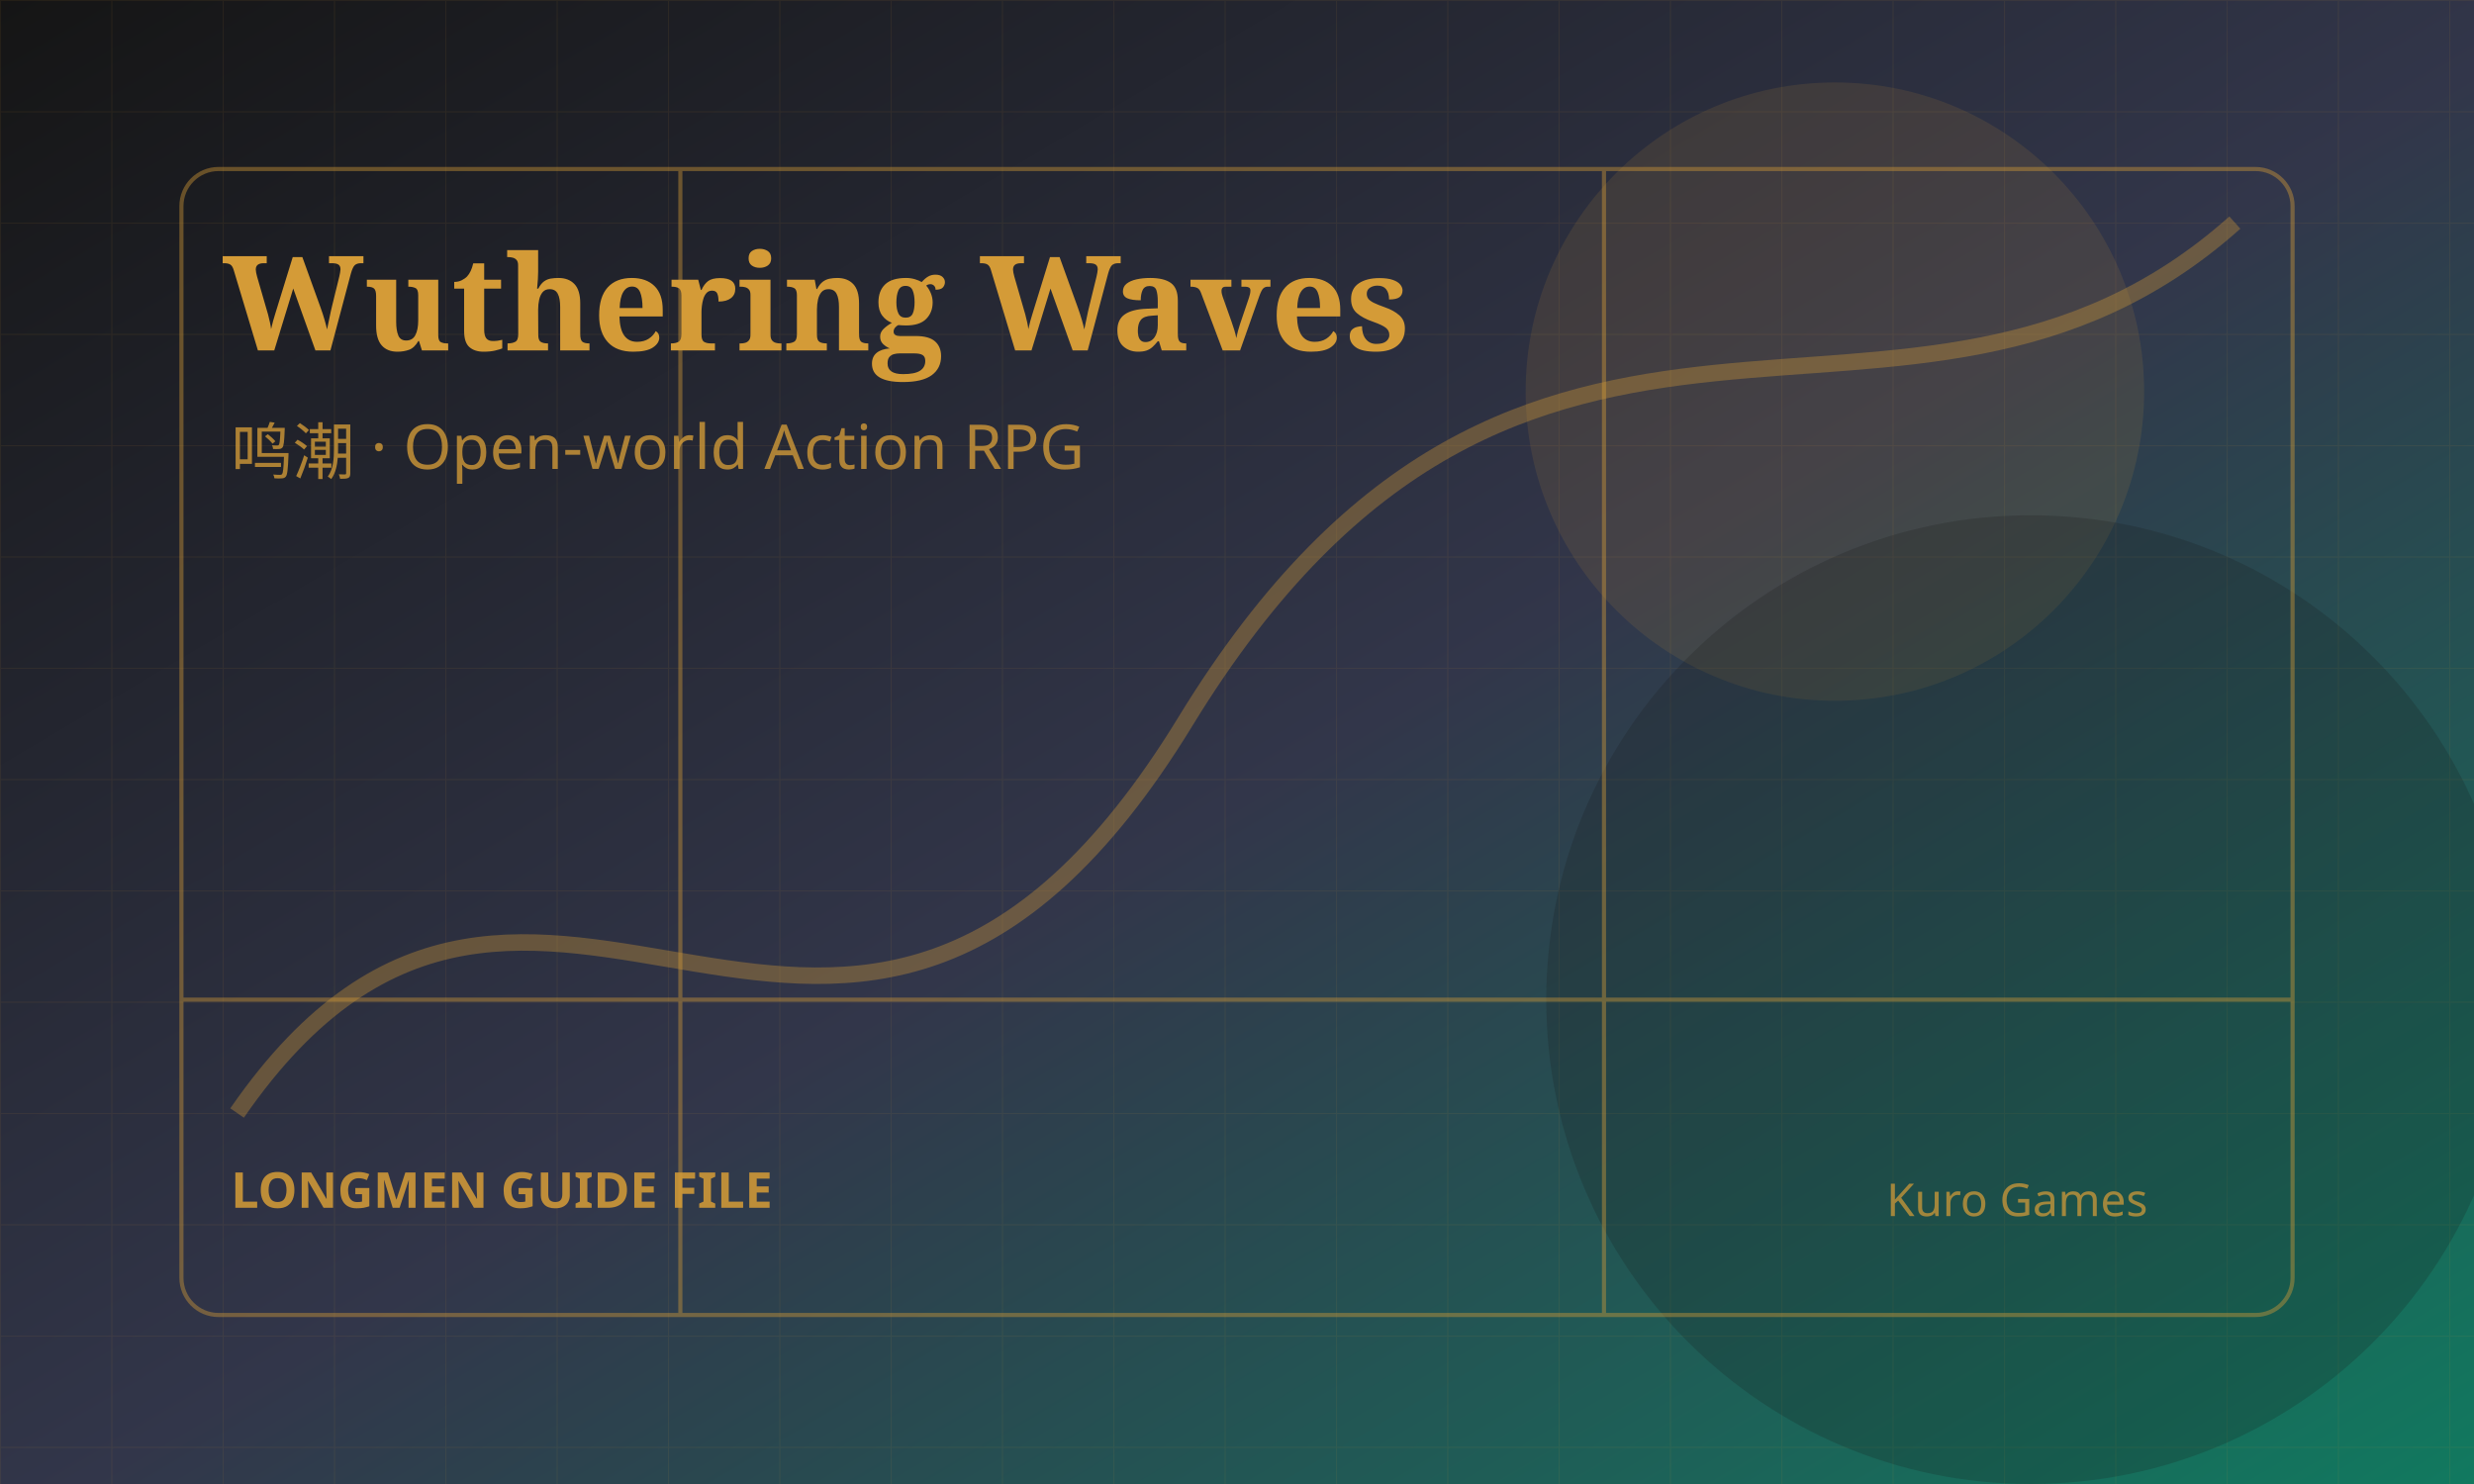
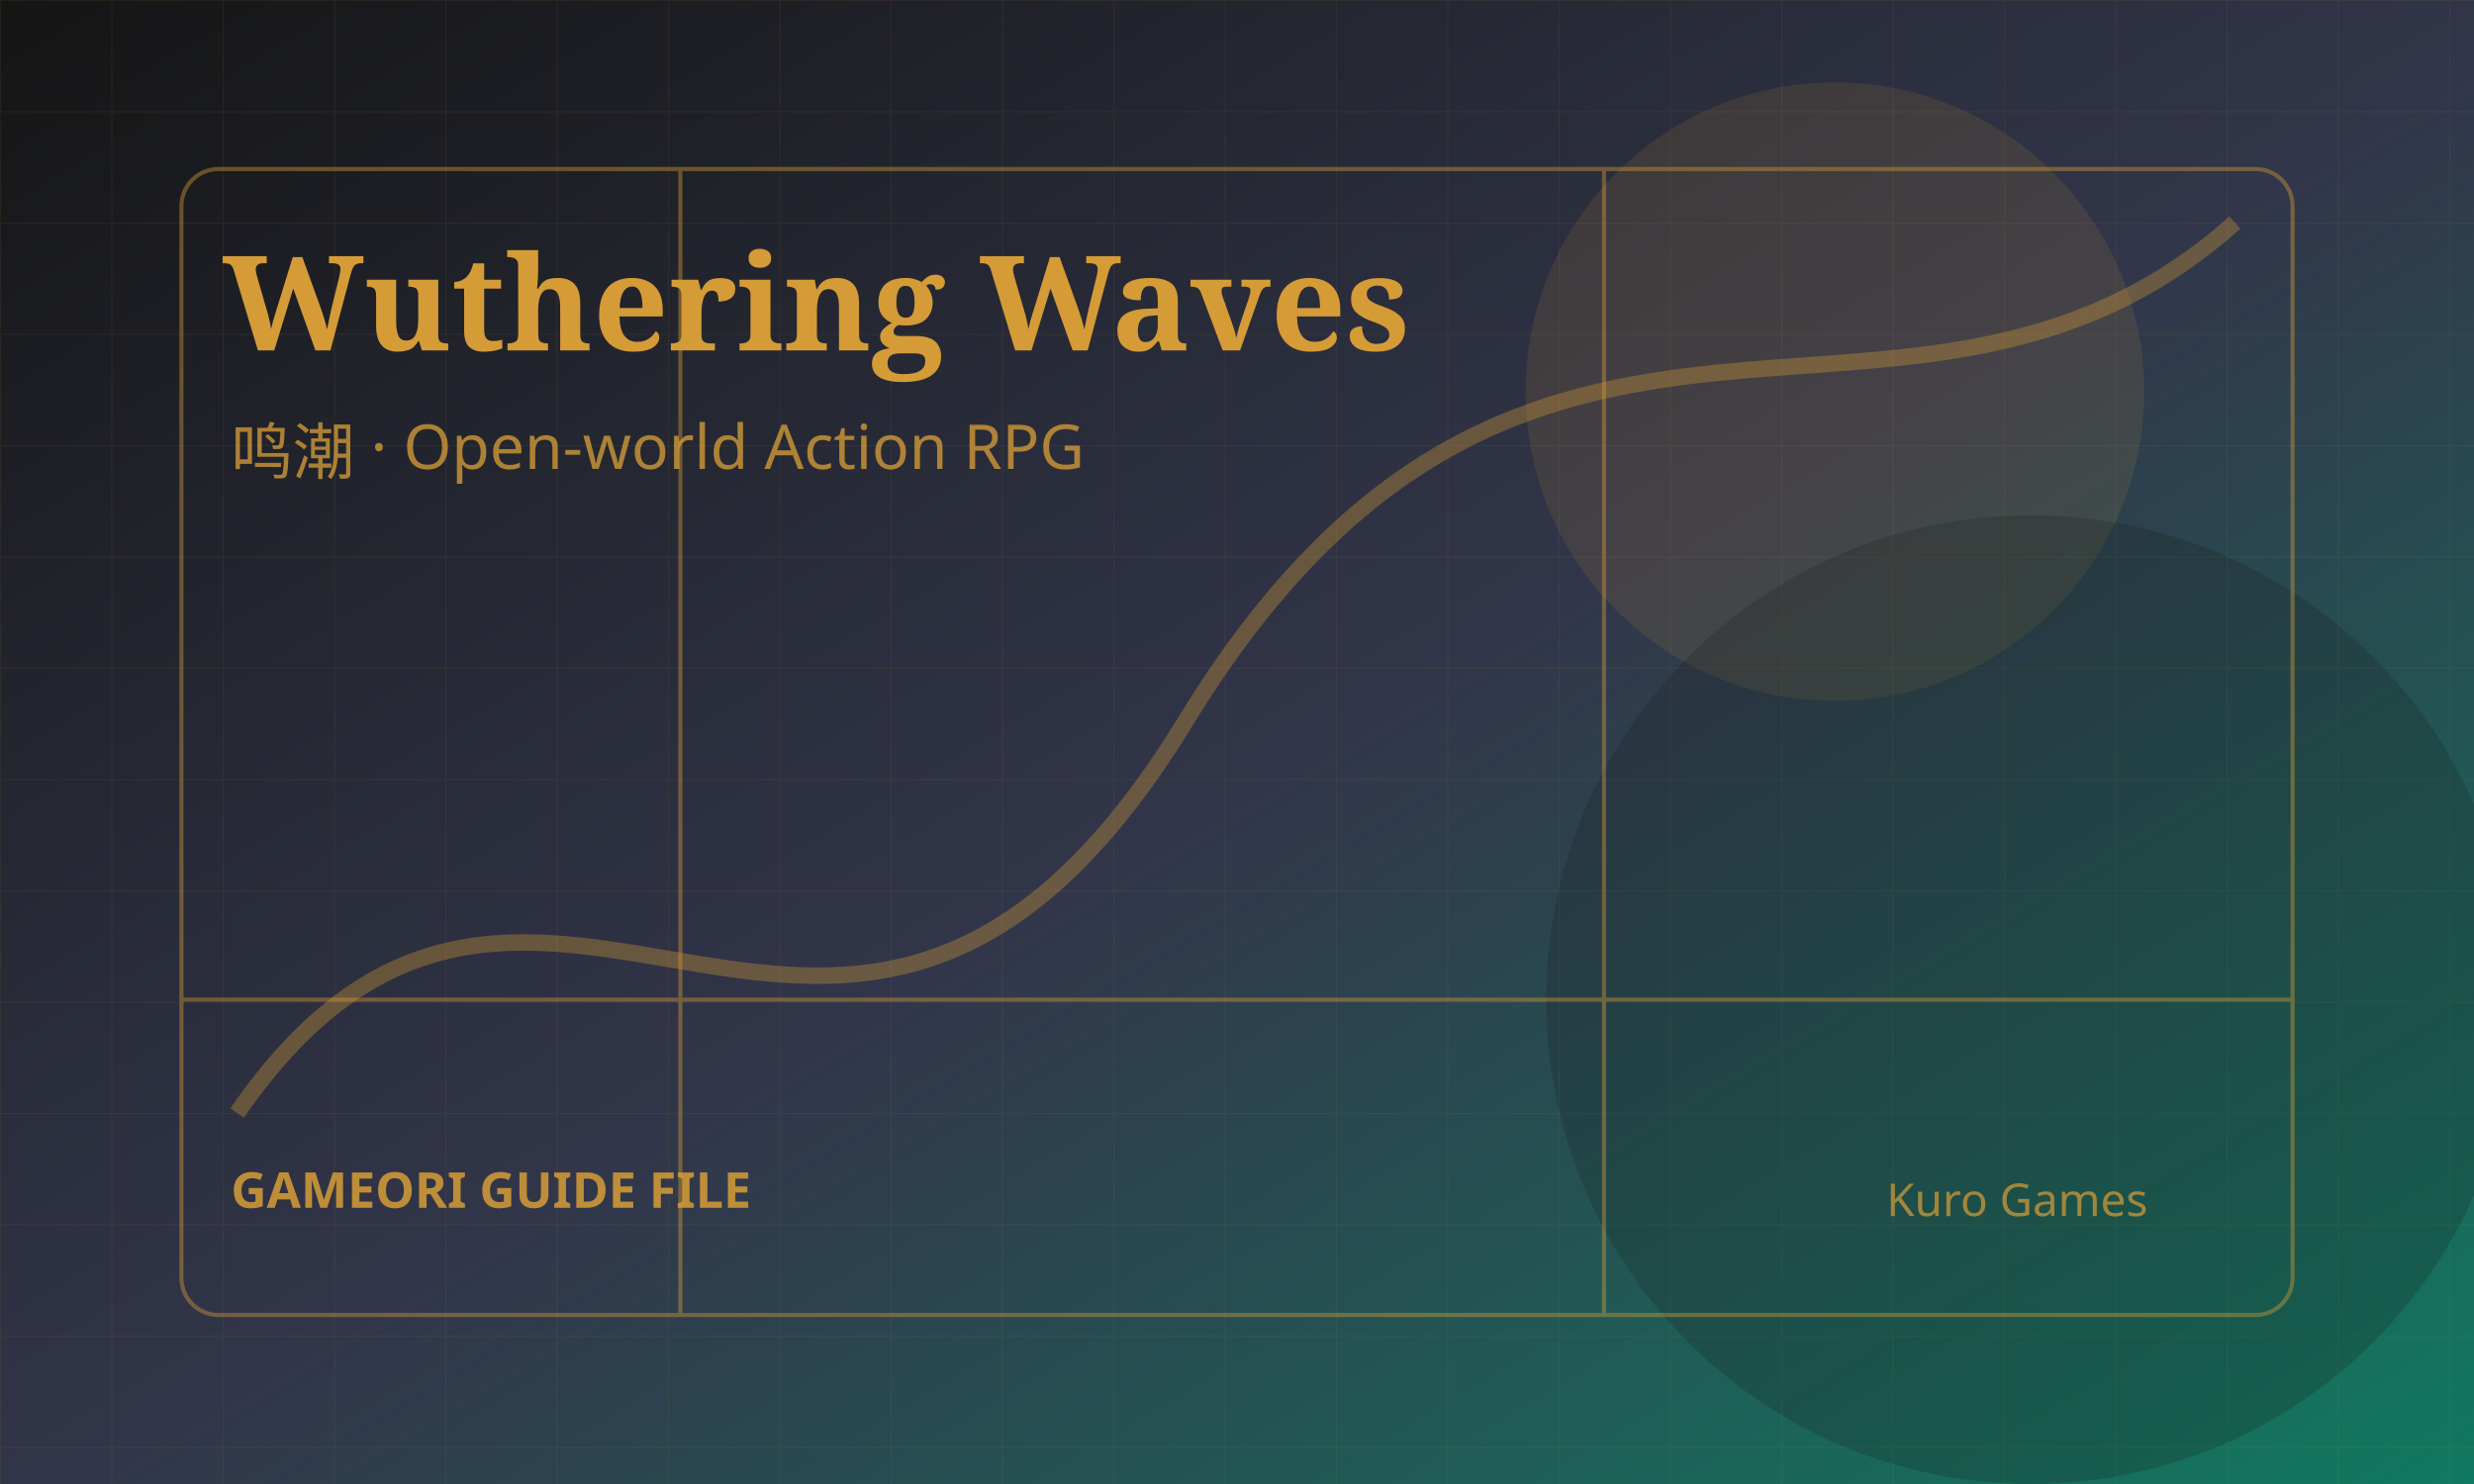
<svg xmlns="http://www.w3.org/2000/svg" width="1200" height="720" viewBox="0 0 1200 720" role="img" aria-labelledby="title desc">
  <defs>
    <linearGradient id="bg" x1="0" y1="0" x2="1" y2="1">
      <stop offset="0%" stop-color="#151515" />
      <stop offset="52%" stop-color="#32364a" />
      <stop offset="100%" stop-color="#11795f" />
    </linearGradient>
    <pattern id="grid" width="54" height="54" patternUnits="userSpaceOnUse">
      <path d="M54 0H0V54" fill="none" stroke="#d49b37" stroke-opacity=".08" />
    </pattern>
  </defs>
  <rect width="1200" height="720" fill="url(#bg)" />
  <rect width="1200" height="720" fill="url(#grid)" />
  <circle cx="890" cy="190" r="150" fill="#d49b37" opacity=".12" />
  <circle cx="985" cy="485" r="235" fill="#151515" opacity=".2" />
  <path d="M115 540 C260 330 410 620 575 350 S925 250 1084 108" fill="none" stroke="#d49b37" stroke-opacity=".35" stroke-width="8" />
  <g fill="none" stroke="#d49b37" stroke-width="2" opacity=".42">
    <rect x="88" y="82" width="1024" height="556" rx="18" />
    <path d="M88 485H1112M330 82V638M778 82V638" />
  </g>
  <text x="108" y="170" fill="#d49b37" font-family="Georgia, 'Songti SC', serif" font-size="64" font-weight="800">Wuthering Waves</text>
  <text x="112" y="230" fill="#d49b37" opacity=".78" font-family="'Avenir Next', 'Segoe UI', sans-serif" font-size="30">鸣潮 · Open-world Action RPG</text>
-   <text x="112" y="586" fill="#d49b37" opacity=".86" font-family="'Avenir Next', 'Segoe UI', sans-serif" font-size="24" font-weight="800">LONGMEN GUIDE FILE</text>
+   <text x="112" y="586" fill="#d49b37" opacity=".86" font-family="'Avenir Next', 'Segoe UI', sans-serif" font-size="24" font-weight="800">GAMEORI GUIDE FILE</text>
  <text x="915" y="590" fill="#d49b37" opacity=".72" font-family="'Avenir Next', 'Segoe UI', sans-serif" font-size="22">Kuro Games</text>
</svg>
